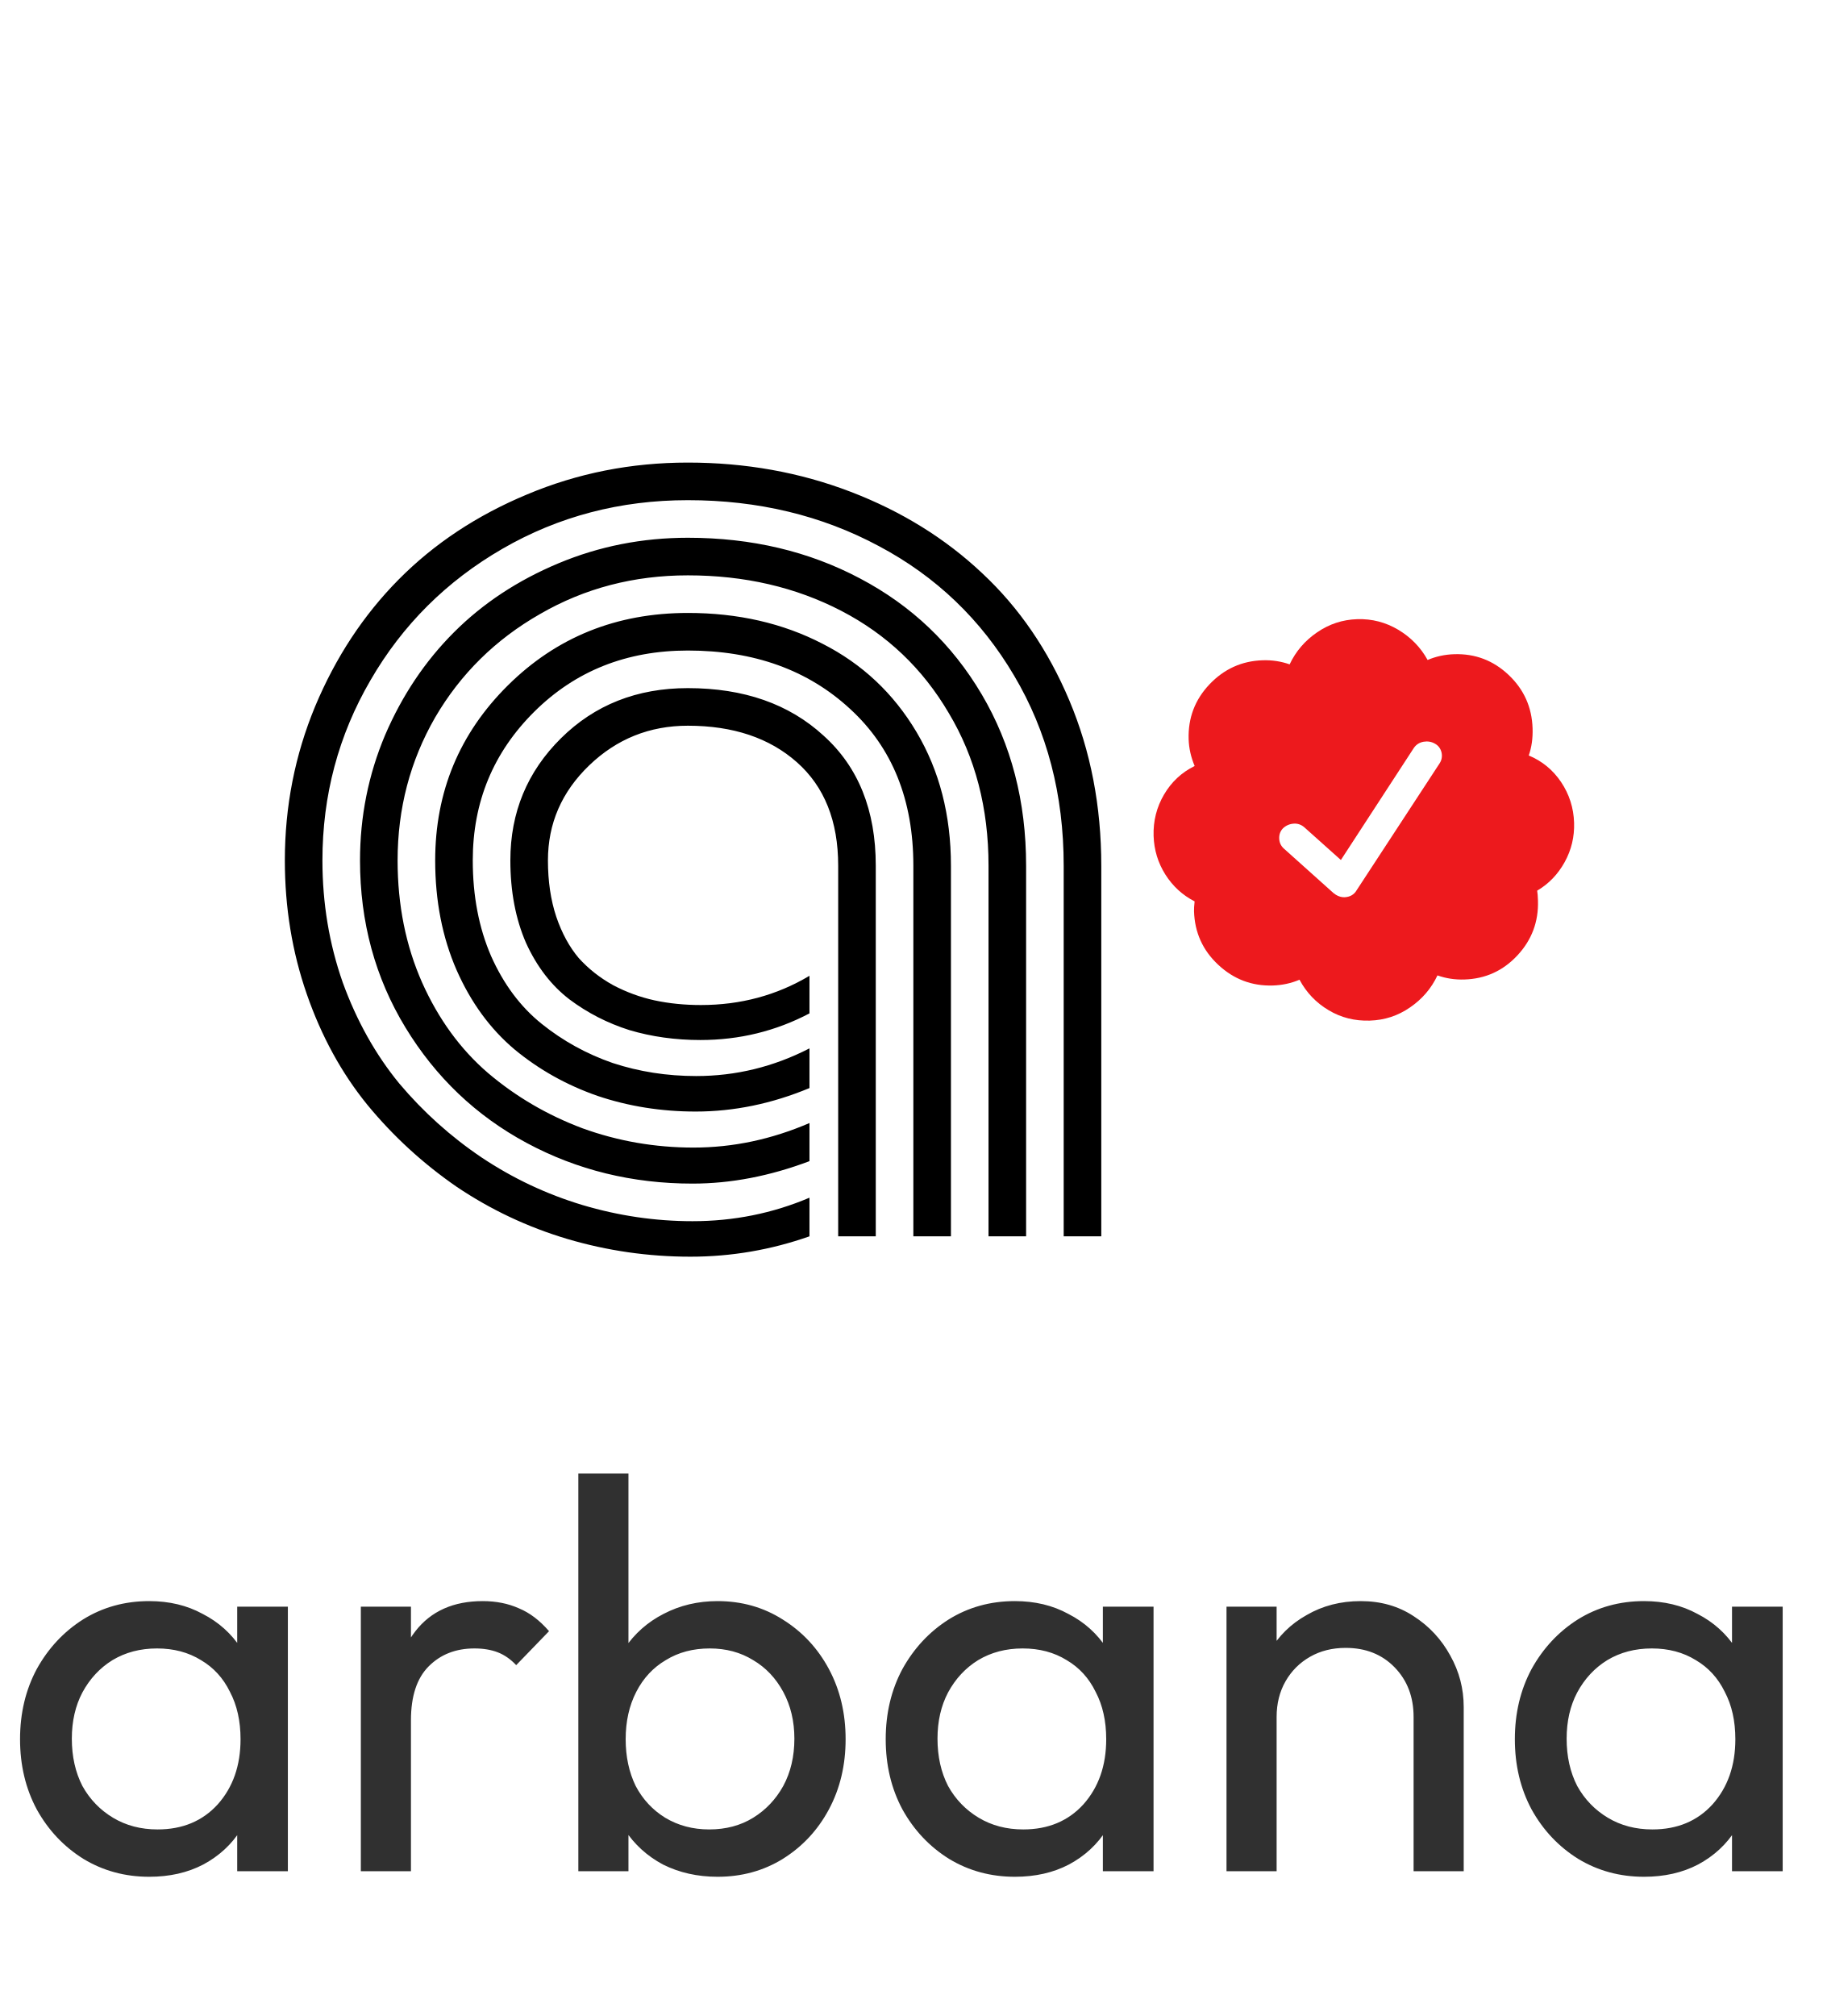
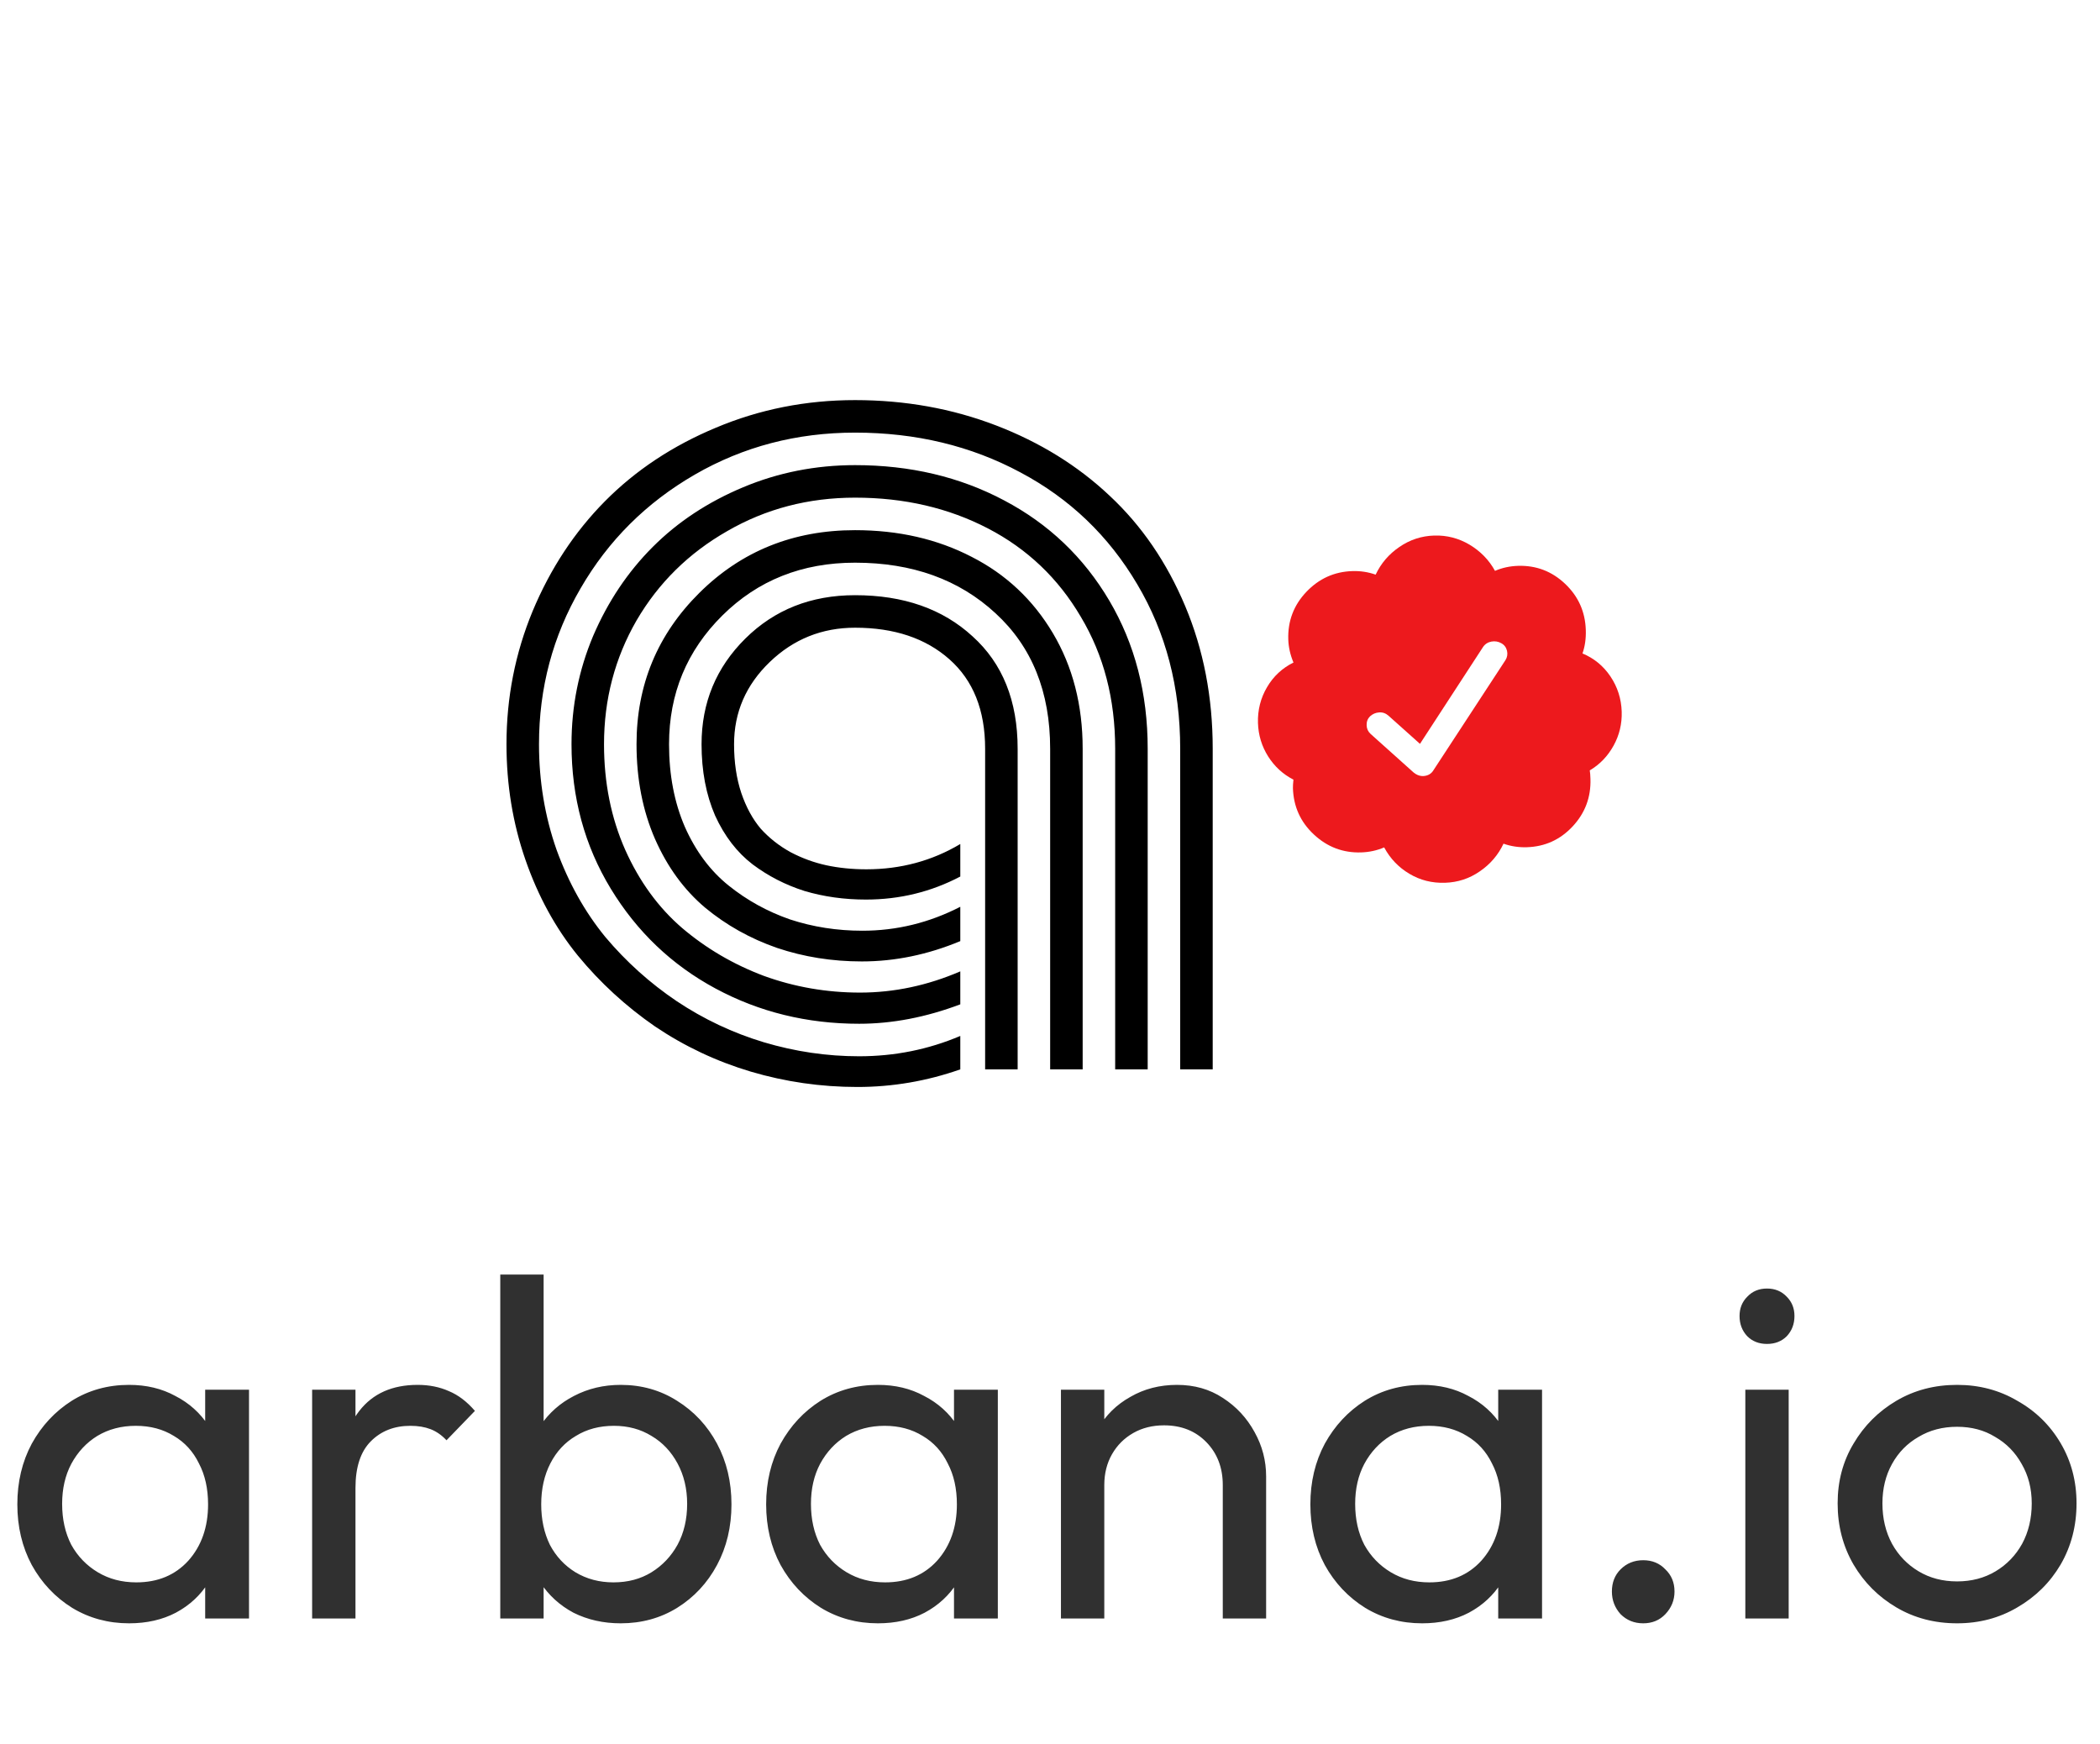
- <svg xmlns="http://www.w3.org/2000/svg" width="164" height="181" viewBox="0 0 164 181" fill="none">
-   <path d="M75.266 77.719C75.266 73.719 74.031 70.625 71.562 68.438C69.094 66.25 65.828 65.156 61.766 65.156C58.328 65.156 55.375 66.344 52.906 68.719C50.438 71.094 49.203 73.938 49.203 77.25C49.203 79.125 49.453 80.812 49.953 82.312C50.453 83.781 51.125 85.016 51.969 86.016C52.844 86.984 53.875 87.797 55.062 88.453C56.25 89.078 57.484 89.531 58.766 89.812C60.078 90.094 61.469 90.234 62.938 90.234C66.5 90.234 69.75 89.359 72.688 87.609V90.984C69.656 92.578 66.391 93.375 62.891 93.375C60.641 93.375 58.516 93.078 56.516 92.484C54.547 91.859 52.75 90.938 51.125 89.719C49.5 88.469 48.203 86.781 47.234 84.656C46.297 82.5 45.828 80.031 45.828 77.25C45.828 72.938 47.344 69.281 50.375 66.281C53.406 63.281 57.203 61.781 61.766 61.781C66.797 61.781 70.859 63.203 73.953 66.047C77.078 68.859 78.641 72.75 78.641 77.719V111H75.266V77.719ZM85.391 77.719V111H82.016V77.719C82.016 71.812 80.125 67.125 76.344 63.656C72.562 60.156 67.703 58.406 61.766 58.406C56.266 58.406 51.672 60.234 47.984 63.891C44.297 67.547 42.453 72 42.453 77.25C42.453 80.438 43 83.297 44.094 85.828C45.219 88.359 46.734 90.391 48.641 91.922C50.547 93.453 52.672 94.625 55.016 95.438C57.391 96.219 59.891 96.609 62.516 96.609C66.078 96.609 69.469 95.781 72.688 94.125V97.688C69.312 99.094 65.906 99.797 62.469 99.797C59.375 99.797 56.438 99.328 53.656 98.391C50.875 97.422 48.391 96.031 46.203 94.219C44.016 92.375 42.281 90 41 87.094C39.719 84.156 39.078 80.875 39.078 77.25C39.078 71.094 41.25 65.859 45.594 61.547C49.969 57.203 55.359 55.031 61.766 55.031C66.266 55.031 70.297 55.953 73.859 57.797C77.422 59.609 80.234 62.25 82.297 65.719C84.359 69.188 85.391 73.188 85.391 77.719ZM92.141 77.719V111H88.766V77.719C88.766 72.562 87.578 68 85.203 64.031C82.859 60.031 79.641 56.969 75.547 54.844C71.453 52.719 66.859 51.656 61.766 51.656C56.922 51.656 52.5 52.812 48.5 55.125C44.5 57.406 41.359 60.5 39.078 64.406C36.828 68.312 35.703 72.594 35.703 77.25C35.703 81.25 36.438 84.906 37.906 88.219C39.375 91.5 41.344 94.203 43.812 96.328C46.312 98.453 49.141 100.109 52.297 101.297C55.484 102.453 58.812 103.031 62.281 103.031C65.812 103.031 69.281 102.297 72.688 100.828V104.25C69.125 105.594 65.625 106.266 62.188 106.266C56.781 106.266 51.812 105.047 47.281 102.609C42.75 100.172 39.125 96.719 36.406 92.25C33.688 87.781 32.328 82.781 32.328 77.25C32.328 73.312 33.078 69.562 34.578 66C36.109 62.438 38.172 59.359 40.766 56.766C43.359 54.172 46.484 52.109 50.141 50.578C53.797 49.047 57.672 48.281 61.766 48.281C67.484 48.281 72.641 49.5 77.234 51.938C81.859 54.375 85.5 57.844 88.156 62.344C90.812 66.844 92.141 71.969 92.141 77.719ZM98.891 77.719V111H95.516V77.719C95.516 71.344 94.031 65.656 91.062 60.656C88.094 55.625 84.047 51.75 78.922 49.031C73.797 46.281 68.078 44.906 61.766 44.906C55.703 44.906 50.156 46.359 45.125 49.266C40.094 52.172 36.141 56.109 33.266 61.078C30.391 66.016 28.953 71.406 28.953 77.25C28.953 81.094 29.562 84.75 30.781 88.219C32.031 91.656 33.719 94.672 35.844 97.266C38 99.828 40.469 102.047 43.25 103.922C46.062 105.797 49.078 107.219 52.297 108.188C55.547 109.156 58.844 109.641 62.188 109.641C65.875 109.641 69.375 108.938 72.688 107.531V111C69.219 112.219 65.656 112.828 62 112.828C58.219 112.828 54.531 112.297 50.938 111.234C47.375 110.172 44.062 108.609 41 106.547C37.969 104.453 35.297 102 32.984 99.188C30.672 96.344 28.859 93.031 27.547 89.25C26.234 85.469 25.578 81.469 25.578 77.25C25.578 72.406 26.484 67.797 28.297 63.422C30.141 59.016 32.641 55.219 35.797 52.031C38.984 48.812 42.828 46.266 47.328 44.391C51.859 42.484 56.672 41.531 61.766 41.531C66.953 41.531 71.828 42.406 76.391 44.156C80.953 45.906 84.891 48.344 88.203 51.469C91.516 54.562 94.125 58.375 96.031 62.906C97.938 67.438 98.891 72.375 98.891 77.719Z" fill="black" />
-   <path d="M141.348 73.866C141.387 75.126 141.107 76.305 140.506 77.394C139.905 78.484 139.083 79.348 138.032 79.966C138.068 80.155 138.092 80.45 138.104 80.852C138.164 82.759 137.543 84.399 136.258 85.778C134.965 87.165 133.378 87.884 131.497 87.942C130.657 87.969 129.848 87.846 129.079 87.574C128.525 88.747 127.706 89.703 126.615 90.448C125.531 91.201 124.325 91.591 123.005 91.632C121.656 91.674 120.421 91.368 119.307 90.698C118.187 90.035 117.317 89.125 116.69 87.961C115.939 88.28 115.148 88.453 114.299 88.48C112.419 88.538 110.783 87.92 109.391 86.618C108 85.322 107.278 83.717 107.219 81.816C107.212 81.605 107.232 81.309 107.272 80.927C106.184 80.369 105.31 79.565 104.643 78.515C103.982 77.464 103.629 76.305 103.589 75.046C103.548 73.708 103.863 72.465 104.529 71.331C105.195 70.197 106.113 69.344 107.276 68.772C106.941 67.979 106.761 67.174 106.736 66.372C106.677 64.471 107.297 62.824 108.605 61.444C109.913 60.065 111.507 59.338 113.387 59.28C114.228 59.253 115.036 59.376 115.805 59.648C116.359 58.475 117.178 57.519 118.27 56.774C119.354 56.028 120.559 55.631 121.879 55.59C123.199 55.548 124.427 55.87 125.556 56.539C126.684 57.215 127.569 58.118 128.195 59.254C128.945 58.934 129.737 58.762 130.585 58.735C132.466 58.677 134.094 59.295 135.471 60.598C136.848 61.901 137.562 63.499 137.621 65.4C137.649 66.287 137.534 67.094 137.277 67.828C138.473 68.326 139.443 69.12 140.178 70.21C140.914 71.308 141.306 72.528 141.348 73.866ZM121.834 79.908L129.281 68.521C129.471 68.219 129.52 67.894 129.443 67.551C129.358 67.208 129.166 66.939 128.85 66.766C128.534 66.586 128.193 66.533 127.833 66.594C127.466 66.661 127.177 66.84 126.965 67.142L120.407 77.212L117.149 74.298C116.86 74.039 116.532 73.922 116.171 73.948C115.802 73.973 115.489 74.11 115.217 74.358C114.973 74.605 114.857 74.912 114.869 75.278C114.88 75.637 115.015 75.936 115.273 76.174L119.747 80.185L119.965 80.34C120.221 80.494 120.482 80.564 120.733 80.556C121.226 80.533 121.596 80.324 121.834 79.908Z" fill="#ED191D" />
-   <path d="M13.4 168.5C11.233 168.5 9.267 167.967 7.5 166.9C5.733 165.8 4.333 164.317 3.3 162.45C2.3 160.583 1.8 158.483 1.8 156.15C1.8 153.817 2.3 151.717 3.3 149.85C4.333 147.983 5.717 146.5 7.45 145.4C9.217 144.3 11.2 143.75 13.4 143.75C15.2 143.75 16.8 144.133 18.2 144.9C19.633 145.633 20.783 146.667 21.65 148C22.517 149.3 23 150.817 23.1 152.55V159.7C23 161.4 22.517 162.917 21.65 164.25C20.817 165.583 19.683 166.633 18.25 167.4C16.85 168.133 15.233 168.5 13.4 168.5ZM14.15 164.25C16.383 164.25 18.183 163.5 19.55 162C20.917 160.467 21.6 158.517 21.6 156.15C21.6 154.517 21.283 153.1 20.65 151.9C20.05 150.667 19.183 149.717 18.05 149.05C16.917 148.35 15.6 148 14.1 148C12.6 148 11.267 148.35 10.1 149.05C8.967 149.75 8.067 150.717 7.4 151.95C6.767 153.15 6.45 154.533 6.45 156.1C6.45 157.7 6.767 159.117 7.4 160.35C8.067 161.55 8.983 162.5 10.15 163.2C11.317 163.9 12.65 164.25 14.15 164.25ZM21.3 168V161.6L22.15 155.8L21.3 150.05V144.25H25.85V168H21.3ZM32.402 168V144.25H36.902V168H32.402ZM36.902 154.45L35.202 153.7C35.202 150.667 35.902 148.25 37.302 146.45C38.702 144.65 40.718 143.75 43.352 143.75C44.552 143.75 45.635 143.967 46.602 144.4C47.568 144.8 48.468 145.483 49.302 146.45L46.352 149.5C45.852 148.967 45.302 148.583 44.702 148.35C44.102 148.117 43.402 148 42.602 148C40.935 148 39.568 148.533 38.502 149.6C37.435 150.667 36.902 152.283 36.902 154.45ZM64.433 168.5C62.633 168.5 60.999 168.133 59.533 167.4C58.099 166.633 56.95 165.583 56.083 164.25C55.216 162.917 54.733 161.4 54.633 159.7V152.55C54.733 150.817 55.216 149.3 56.083 148C56.983 146.667 58.15 145.633 59.583 144.9C61.05 144.133 62.666 143.75 64.433 143.75C66.6 143.75 68.549 144.3 70.283 145.4C72.049 146.5 73.433 147.983 74.433 149.85C75.433 151.717 75.933 153.817 75.933 156.15C75.933 158.483 75.433 160.583 74.433 162.45C73.433 164.317 72.049 165.8 70.283 166.9C68.549 167.967 66.6 168.5 64.433 168.5ZM51.933 168V132.3H56.433V150.05L55.583 155.8L56.433 161.6V168H51.933ZM63.683 164.25C65.183 164.25 66.499 163.9 67.633 163.2C68.766 162.5 69.666 161.55 70.333 160.35C70.999 159.117 71.333 157.7 71.333 156.1C71.333 154.533 70.999 153.133 70.333 151.9C69.666 150.667 68.766 149.717 67.633 149.05C66.499 148.35 65.2 148 63.733 148C62.233 148 60.916 148.35 59.783 149.05C58.65 149.717 57.766 150.667 57.133 151.9C56.499 153.133 56.183 154.55 56.183 156.15C56.183 157.717 56.483 159.117 57.083 160.35C57.716 161.55 58.599 162.5 59.733 163.2C60.9 163.9 62.216 164.25 63.683 164.25ZM91.134 168.5C88.968 168.5 87.001 167.967 85.234 166.9C83.468 165.8 82.068 164.317 81.034 162.45C80.034 160.583 79.534 158.483 79.534 156.15C79.534 153.817 80.034 151.717 81.034 149.85C82.068 147.983 83.451 146.5 85.184 145.4C86.951 144.3 88.934 143.75 91.134 143.75C92.934 143.75 94.534 144.133 95.934 144.9C97.368 145.633 98.518 146.667 99.384 148C100.251 149.3 100.734 150.817 100.834 152.55V159.7C100.734 161.4 100.251 162.917 99.384 164.25C98.551 165.583 97.418 166.633 95.984 167.4C94.584 168.133 92.968 168.5 91.134 168.5ZM91.884 164.25C94.118 164.25 95.918 163.5 97.284 162C98.651 160.467 99.334 158.517 99.334 156.15C99.334 154.517 99.018 153.1 98.384 151.9C97.784 150.667 96.918 149.717 95.784 149.05C94.651 148.35 93.334 148 91.834 148C90.334 148 89.001 148.35 87.834 149.05C86.701 149.75 85.801 150.717 85.134 151.95C84.501 153.15 84.184 154.533 84.184 156.1C84.184 157.7 84.501 159.117 85.134 160.35C85.801 161.55 86.718 162.5 87.884 163.2C89.051 163.9 90.384 164.25 91.884 164.25ZM99.034 168V161.6L99.884 155.8L99.034 150.05V144.25H103.584V168H99.034ZM126.936 168V154.15C126.936 152.35 126.369 150.867 125.236 149.7C124.103 148.533 122.636 147.95 120.836 147.95C119.636 147.95 118.569 148.217 117.636 148.75C116.703 149.283 115.969 150.017 115.436 150.95C114.903 151.883 114.636 152.95 114.636 154.15L112.786 153.1C112.786 151.3 113.186 149.7 113.986 148.3C114.786 146.9 115.903 145.8 117.336 145C118.769 144.167 120.386 143.75 122.186 143.75C123.986 143.75 125.569 144.2 126.936 145.1C128.336 146 129.436 147.183 130.236 148.65C131.036 150.083 131.436 151.617 131.436 153.25V168H126.936ZM110.136 168V144.25H114.636V168H110.136ZM147.629 168.5C145.462 168.5 143.495 167.967 141.729 166.9C139.962 165.8 138.562 164.317 137.529 162.45C136.529 160.583 136.029 158.483 136.029 156.15C136.029 153.817 136.529 151.717 137.529 149.85C138.562 147.983 139.945 146.5 141.679 145.4C143.445 144.3 145.429 143.75 147.629 143.75C149.429 143.75 151.029 144.133 152.429 144.9C153.862 145.633 155.012 146.667 155.879 148C156.745 149.3 157.229 150.817 157.329 152.55V159.7C157.229 161.4 156.745 162.917 155.879 164.25C155.045 165.583 153.912 166.633 152.479 167.4C151.079 168.133 149.462 168.5 147.629 168.5ZM148.379 164.25C150.612 164.25 152.412 163.5 153.779 162C155.145 160.467 155.829 158.517 155.829 156.15C155.829 154.517 155.512 153.1 154.879 151.9C154.279 150.667 153.412 149.717 152.279 149.05C151.145 148.35 149.829 148 148.329 148C146.829 148 145.495 148.35 144.329 149.05C143.195 149.75 142.295 150.717 141.629 151.95C140.995 153.15 140.679 154.533 140.679 156.1C140.679 157.7 140.995 159.117 141.629 160.35C142.295 161.55 143.212 162.5 144.379 163.2C145.545 163.9 146.879 164.25 148.379 164.25ZM155.529 168V161.6L156.379 155.8L155.529 150.05V144.25H160.079V168H155.529Z" fill="black" fill-opacity="0.81" />
+ <svg xmlns="http://www.w3.org/2000/svg" width="218" height="181" viewBox="0 0 218 181" fill="none">
+   <path d="M102.266 77.719C102.266 73.719 101.031 70.625 98.562 68.438C96.094 66.25 92.828 65.156 88.766 65.156C85.328 65.156 82.375 66.344 79.906 68.719C77.438 71.094 76.203 73.938 76.203 77.25C76.203 79.125 76.453 80.812 76.953 82.312C77.453 83.781 78.125 85.016 78.969 86.016C79.844 86.984 80.875 87.797 82.062 88.453C83.25 89.078 84.484 89.531 85.766 89.812C87.078 90.094 88.469 90.234 89.938 90.234C93.5 90.234 96.75 89.359 99.688 87.609V90.984C96.656 92.578 93.391 93.375 89.891 93.375C87.641 93.375 85.516 93.078 83.516 92.484C81.547 91.859 79.75 90.938 78.125 89.719C76.5 88.469 75.203 86.781 74.234 84.656C73.297 82.5 72.828 80.031 72.828 77.25C72.828 72.938 74.344 69.281 77.375 66.281C80.406 63.281 84.203 61.781 88.766 61.781C93.797 61.781 97.859 63.203 100.953 66.047C104.078 68.859 105.641 72.75 105.641 77.719V111H102.266V77.719ZM112.391 77.719V111H109.016V77.719C109.016 71.812 107.125 67.125 103.344 63.656C99.562 60.156 94.703 58.406 88.766 58.406C83.266 58.406 78.672 60.234 74.984 63.891C71.297 67.547 69.453 72 69.453 77.25C69.453 80.438 70 83.297 71.094 85.828C72.219 88.359 73.734 90.391 75.641 91.922C77.547 93.453 79.672 94.625 82.016 95.438C84.391 96.219 86.891 96.609 89.516 96.609C93.078 96.609 96.469 95.781 99.688 94.125V97.688C96.312 99.094 92.906 99.797 89.469 99.797C86.375 99.797 83.438 99.328 80.656 98.391C77.875 97.422 75.391 96.031 73.203 94.219C71.016 92.375 69.281 90 68 87.094C66.719 84.156 66.078 80.875 66.078 77.25C66.078 71.094 68.25 65.859 72.594 61.547C76.969 57.203 82.359 55.031 88.766 55.031C93.266 55.031 97.297 55.953 100.859 57.797C104.422 59.609 107.234 62.25 109.297 65.719C111.359 69.188 112.391 73.188 112.391 77.719ZM119.141 77.719V111H115.766V77.719C115.766 72.562 114.578 68 112.203 64.031C109.859 60.031 106.641 56.969 102.547 54.844C98.453 52.719 93.859 51.656 88.766 51.656C83.922 51.656 79.5 52.812 75.5 55.125C71.5 57.406 68.359 60.5 66.078 64.406C63.828 68.312 62.703 72.594 62.703 77.25C62.703 81.25 63.438 84.906 64.906 88.219C66.375 91.5 68.344 94.203 70.812 96.328C73.312 98.453 76.141 100.109 79.297 101.297C82.484 102.453 85.812 103.031 89.281 103.031C92.812 103.031 96.281 102.297 99.688 100.828V104.25C96.125 105.594 92.625 106.266 89.188 106.266C83.781 106.266 78.812 105.047 74.281 102.609C69.75 100.172 66.125 96.719 63.406 92.25C60.688 87.781 59.328 82.781 59.328 77.25C59.328 73.312 60.078 69.562 61.578 66C63.109 62.438 65.172 59.359 67.766 56.766C70.359 54.172 73.484 52.109 77.141 50.578C80.797 49.047 84.672 48.281 88.766 48.281C94.484 48.281 99.641 49.5 104.234 51.938C108.859 54.375 112.5 57.844 115.156 62.344C117.812 66.844 119.141 71.969 119.141 77.719ZM125.891 77.719V111H122.516V77.719C122.516 71.344 121.031 65.656 118.062 60.656C115.094 55.625 111.047 51.75 105.922 49.031C100.797 46.281 95.078 44.906 88.766 44.906C82.703 44.906 77.156 46.359 72.125 49.266C67.094 52.172 63.141 56.109 60.266 61.078C57.391 66.016 55.953 71.406 55.953 77.25C55.953 81.094 56.562 84.75 57.781 88.219C59.031 91.656 60.719 94.672 62.844 97.266C65 99.828 67.469 102.047 70.25 103.922C73.062 105.797 76.078 107.219 79.297 108.188C82.547 109.156 85.844 109.641 89.188 109.641C92.875 109.641 96.375 108.938 99.688 107.531V111C96.219 112.219 92.656 112.828 89 112.828C85.219 112.828 81.531 112.297 77.938 111.234C74.375 110.172 71.062 108.609 68 106.547C64.969 104.453 62.297 102 59.984 99.188C57.672 96.344 55.859 93.031 54.547 89.25C53.234 85.469 52.578 81.469 52.578 77.25C52.578 72.406 53.484 67.797 55.297 63.422C57.141 59.016 59.641 55.219 62.797 52.031C65.984 48.812 69.828 46.266 74.328 44.391C78.859 42.484 83.672 41.531 88.766 41.531C93.953 41.531 98.828 42.406 103.391 44.156C107.953 45.906 111.891 48.344 115.203 51.469C118.516 54.562 121.125 58.375 123.031 62.906C124.938 67.438 125.891 72.375 125.891 77.719Z" fill="black" />
+   <path d="M168.348 73.866C168.387 75.126 168.107 76.305 167.506 77.394C166.905 78.484 166.083 79.348 165.032 79.966C165.068 80.155 165.092 80.45 165.104 80.852C165.164 82.759 164.543 84.399 163.258 85.778C161.965 87.165 160.378 87.884 158.497 87.942C157.657 87.969 156.848 87.846 156.079 87.574C155.525 88.747 154.706 89.703 153.615 90.448C152.531 91.201 151.325 91.591 150.005 91.632C148.656 91.674 147.421 91.368 146.307 90.698C145.187 90.035 144.317 89.125 143.69 87.961C142.939 88.28 142.148 88.453 141.299 88.48C139.419 88.538 137.783 87.92 136.391 86.618C135 85.322 134.278 83.717 134.219 81.816C134.212 81.605 134.232 81.309 134.272 80.927C133.184 80.369 132.31 79.565 131.643 78.515C130.982 77.464 130.629 76.305 130.589 75.046C130.548 73.708 130.863 72.465 131.529 71.331C132.195 70.197 133.113 69.344 134.276 68.772C133.941 67.979 133.761 67.174 133.736 66.372C133.677 64.471 134.297 62.824 135.605 61.444C136.913 60.065 138.507 59.338 140.387 59.28C141.228 59.253 142.036 59.376 142.805 59.648C143.359 58.475 144.178 57.519 145.27 56.774C146.354 56.028 147.559 55.631 148.879 55.59C150.199 55.548 151.427 55.87 152.556 56.539C153.684 57.215 154.569 58.118 155.195 59.254C155.945 58.934 156.737 58.762 157.585 58.735C159.466 58.677 161.094 59.295 162.471 60.598C163.848 61.901 164.562 63.499 164.621 65.4C164.649 66.287 164.534 67.094 164.277 67.828C165.473 68.326 166.443 69.12 167.178 70.21C167.914 71.308 168.306 72.528 168.348 73.866ZM148.834 79.908L156.281 68.521C156.471 68.219 156.52 67.894 156.443 67.551C156.358 67.208 156.166 66.939 155.85 66.766C155.534 66.586 155.193 66.533 154.833 66.594C154.466 66.661 154.177 66.84 153.965 67.142L147.407 77.212L144.149 74.298C143.86 74.039 143.532 73.922 143.171 73.948C142.802 73.973 142.489 74.11 142.217 74.358C141.973 74.605 141.857 74.912 141.869 75.278C141.88 75.637 142.015 75.936 142.273 76.174L146.747 80.185L146.965 80.34C147.221 80.494 147.482 80.564 147.733 80.556C148.226 80.533 148.596 80.324 148.834 79.908Z" fill="#ED191D" />
+   <path d="M13.4 168.5C11.233 168.5 9.267 167.967 7.5 166.9C5.733 165.8 4.333 164.317 3.3 162.45C2.3 160.583 1.8 158.483 1.8 156.15C1.8 153.817 2.3 151.717 3.3 149.85C4.333 147.983 5.717 146.5 7.45 145.4C9.217 144.3 11.2 143.75 13.4 143.75C15.2 143.75 16.8 144.133 18.2 144.9C19.633 145.633 20.783 146.667 21.65 148C22.517 149.3 23 150.817 23.1 152.55V159.7C23 161.4 22.517 162.917 21.65 164.25C20.817 165.583 19.683 166.633 18.25 167.4C16.85 168.133 15.233 168.5 13.4 168.5ZM14.15 164.25C16.383 164.25 18.183 163.5 19.55 162C20.917 160.467 21.6 158.517 21.6 156.15C21.6 154.517 21.283 153.1 20.65 151.9C20.05 150.667 19.183 149.717 18.05 149.05C16.917 148.35 15.6 148 14.1 148C12.6 148 11.267 148.35 10.1 149.05C8.967 149.75 8.067 150.717 7.4 151.95C6.767 153.15 6.45 154.533 6.45 156.1C6.45 157.7 6.767 159.117 7.4 160.35C8.067 161.55 8.983 162.5 10.15 163.2C11.317 163.9 12.65 164.25 14.15 164.25ZM21.3 168V161.6L22.15 155.8L21.3 150.05V144.25H25.85V168H21.3ZM32.402 168V144.25H36.902V168H32.402ZM36.902 154.45L35.202 153.7C35.202 150.667 35.902 148.25 37.302 146.45C38.702 144.65 40.718 143.75 43.352 143.75C44.552 143.75 45.635 143.967 46.602 144.4C47.568 144.8 48.468 145.483 49.302 146.45L46.352 149.5C45.852 148.967 45.302 148.583 44.702 148.35C44.102 148.117 43.402 148 42.602 148C40.935 148 39.568 148.533 38.502 149.6C37.435 150.667 36.902 152.283 36.902 154.45ZM64.433 168.5C62.633 168.5 60.999 168.133 59.533 167.4C58.099 166.633 56.95 165.583 56.083 164.25C55.216 162.917 54.733 161.4 54.633 159.7V152.55C54.733 150.817 55.216 149.3 56.083 148C56.983 146.667 58.15 145.633 59.583 144.9C61.05 144.133 62.666 143.75 64.433 143.75C66.6 143.75 68.549 144.3 70.283 145.4C72.049 146.5 73.433 147.983 74.433 149.85C75.433 151.717 75.933 153.817 75.933 156.15C75.933 158.483 75.433 160.583 74.433 162.45C73.433 164.317 72.049 165.8 70.283 166.9C68.549 167.967 66.6 168.5 64.433 168.5ZM51.933 168V132.3H56.433V150.05L55.583 155.8L56.433 161.6V168H51.933ZM63.683 164.25C65.183 164.25 66.499 163.9 67.633 163.2C68.766 162.5 69.666 161.55 70.333 160.35C70.999 159.117 71.333 157.7 71.333 156.1C71.333 154.533 70.999 153.133 70.333 151.9C69.666 150.667 68.766 149.717 67.633 149.05C66.499 148.35 65.2 148 63.733 148C62.233 148 60.916 148.35 59.783 149.05C58.65 149.717 57.766 150.667 57.133 151.9C56.499 153.133 56.183 154.55 56.183 156.15C56.183 157.717 56.483 159.117 57.083 160.35C57.716 161.55 58.599 162.5 59.733 163.2C60.9 163.9 62.216 164.25 63.683 164.25ZM91.134 168.5C88.968 168.5 87.001 167.967 85.234 166.9C83.468 165.8 82.068 164.317 81.034 162.45C80.034 160.583 79.534 158.483 79.534 156.15C79.534 153.817 80.034 151.717 81.034 149.85C82.068 147.983 83.451 146.5 85.184 145.4C86.951 144.3 88.934 143.75 91.134 143.75C92.934 143.75 94.534 144.133 95.934 144.9C97.368 145.633 98.518 146.667 99.384 148C100.251 149.3 100.734 150.817 100.834 152.55V159.7C100.734 161.4 100.251 162.917 99.384 164.25C98.551 165.583 97.418 166.633 95.984 167.4C94.584 168.133 92.968 168.5 91.134 168.5ZM91.884 164.25C94.118 164.25 95.918 163.5 97.284 162C98.651 160.467 99.334 158.517 99.334 156.15C99.334 154.517 99.018 153.1 98.384 151.9C97.784 150.667 96.918 149.717 95.784 149.05C94.651 148.35 93.334 148 91.834 148C90.334 148 89.001 148.35 87.834 149.05C86.701 149.75 85.801 150.717 85.134 151.95C84.501 153.15 84.184 154.533 84.184 156.1C84.184 157.7 84.501 159.117 85.134 160.35C85.801 161.55 86.718 162.5 87.884 163.2C89.051 163.9 90.384 164.25 91.884 164.25ZM99.034 168V161.6L99.884 155.8L99.034 150.05V144.25H103.584V168H99.034ZM126.936 168V154.15C126.936 152.35 126.369 150.867 125.236 149.7C124.103 148.533 122.636 147.95 120.836 147.95C119.636 147.95 118.569 148.217 117.636 148.75C116.703 149.283 115.969 150.017 115.436 150.95C114.903 151.883 114.636 152.95 114.636 154.15L112.786 153.1C112.786 151.3 113.186 149.7 113.986 148.3C114.786 146.9 115.903 145.8 117.336 145C118.769 144.167 120.386 143.75 122.186 143.75C123.986 143.75 125.569 144.2 126.936 145.1C128.336 146 129.436 147.183 130.236 148.65C131.036 150.083 131.436 151.617 131.436 153.25V168H126.936ZM110.136 168V144.25H114.636V168H110.136ZM147.629 168.5C145.462 168.5 143.495 167.967 141.729 166.9C139.962 165.8 138.562 164.317 137.529 162.45C136.529 160.583 136.029 158.483 136.029 156.15C136.029 153.817 136.529 151.717 137.529 149.85C138.562 147.983 139.945 146.5 141.679 145.4C143.445 144.3 145.429 143.75 147.629 143.75C149.429 143.75 151.029 144.133 152.429 144.9C153.862 145.633 155.012 146.667 155.879 148C156.745 149.3 157.229 150.817 157.329 152.55V159.7C157.229 161.4 156.745 162.917 155.879 164.25C155.045 165.583 153.912 166.633 152.479 167.4C151.079 168.133 149.462 168.5 147.629 168.5ZM148.379 164.25C150.612 164.25 152.412 163.5 153.779 162C155.145 160.467 155.829 158.517 155.829 156.15C155.829 154.517 155.512 153.1 154.879 151.9C154.279 150.667 153.412 149.717 152.279 149.05C151.145 148.35 149.829 148 148.329 148C146.829 148 145.495 148.35 144.329 149.05C143.195 149.75 142.295 150.717 141.629 151.95C140.995 153.15 140.679 154.533 140.679 156.1C140.679 157.7 140.995 159.117 141.629 160.35C142.295 161.55 143.212 162.5 144.379 163.2C145.545 163.9 146.879 164.25 148.379 164.25ZM155.529 168V161.6L156.379 155.8L155.529 150.05V144.25H160.079V168H155.529ZM170.58 168.5C169.647 168.5 168.863 168.183 168.23 167.55C167.63 166.883 167.33 166.1 167.33 165.2C167.33 164.267 167.63 163.5 168.23 162.9C168.863 162.267 169.647 161.95 170.58 161.95C171.513 161.95 172.28 162.267 172.88 162.9C173.513 163.5 173.83 164.267 173.83 165.2C173.83 166.1 173.513 166.883 172.88 167.55C172.28 168.183 171.513 168.5 170.58 168.5ZM181.182 168V144.25H185.682V168H181.182ZM183.432 139.5C182.599 139.5 181.915 139.233 181.382 138.7C180.849 138.133 180.582 137.433 180.582 136.6C180.582 135.8 180.849 135.133 181.382 134.6C181.915 134.033 182.599 133.75 183.432 133.75C184.265 133.75 184.949 134.033 185.482 134.6C186.015 135.133 186.282 135.8 186.282 136.6C186.282 137.433 186.015 138.133 185.482 138.7C184.949 139.233 184.265 139.5 183.432 139.5ZM203.164 168.5C200.83 168.5 198.73 167.95 196.864 166.85C194.997 165.75 193.514 164.267 192.414 162.4C191.314 160.5 190.764 158.383 190.764 156.05C190.764 153.75 191.314 151.683 192.414 149.85C193.514 147.983 194.997 146.5 196.864 145.4C198.73 144.3 200.83 143.75 203.164 143.75C205.464 143.75 207.547 144.3 209.414 145.4C211.314 146.467 212.814 147.933 213.914 149.8C215.014 151.667 215.564 153.75 215.564 156.05C215.564 158.383 215.014 160.5 213.914 162.4C212.814 164.267 211.314 165.75 209.414 166.85C207.547 167.95 205.464 168.5 203.164 168.5ZM203.164 164.15C204.664 164.15 205.997 163.8 207.164 163.1C208.33 162.4 209.247 161.45 209.914 160.25C210.58 159.017 210.914 157.617 210.914 156.05C210.914 154.517 210.564 153.15 209.864 151.95C209.197 150.75 208.28 149.817 207.114 149.15C205.98 148.45 204.664 148.1 203.164 148.1C201.664 148.1 200.33 148.45 199.164 149.15C197.997 149.817 197.08 150.75 196.414 151.95C195.747 153.15 195.414 154.517 195.414 156.05C195.414 157.617 195.747 159.017 196.414 160.25C197.08 161.45 197.997 162.4 199.164 163.1C200.33 163.8 201.664 164.15 203.164 164.15Z" fill="black" fill-opacity="0.81" />
</svg>
